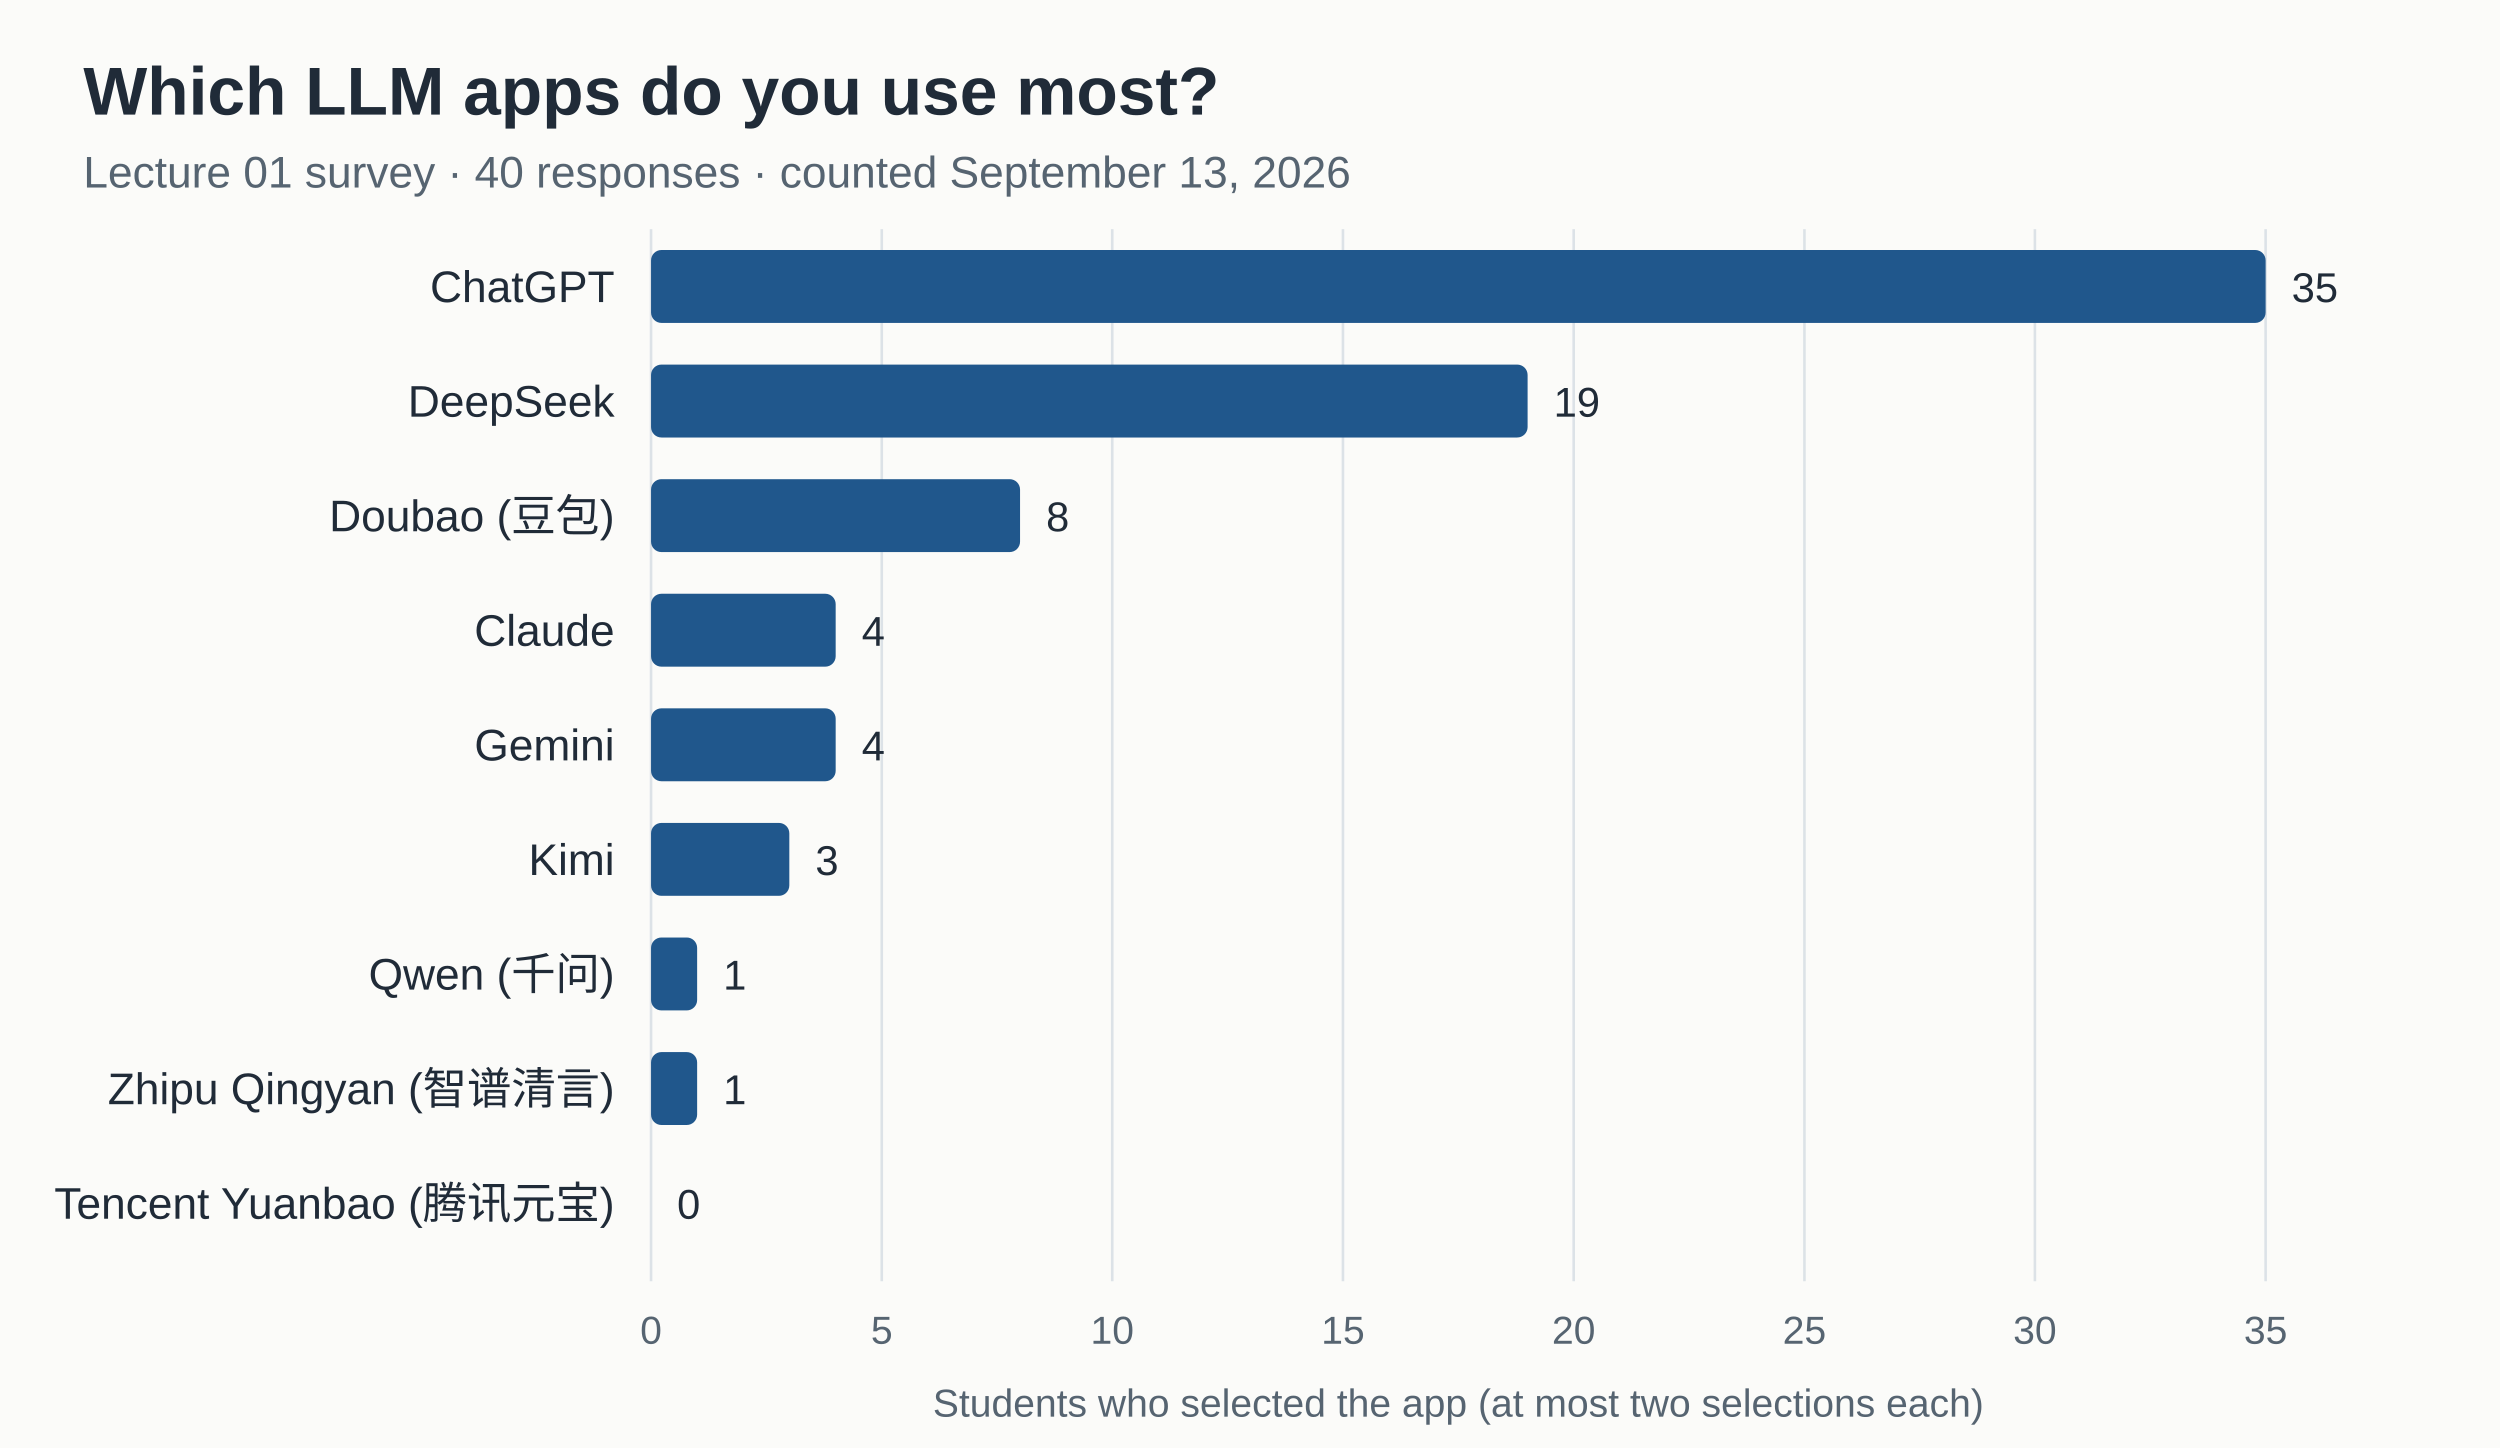
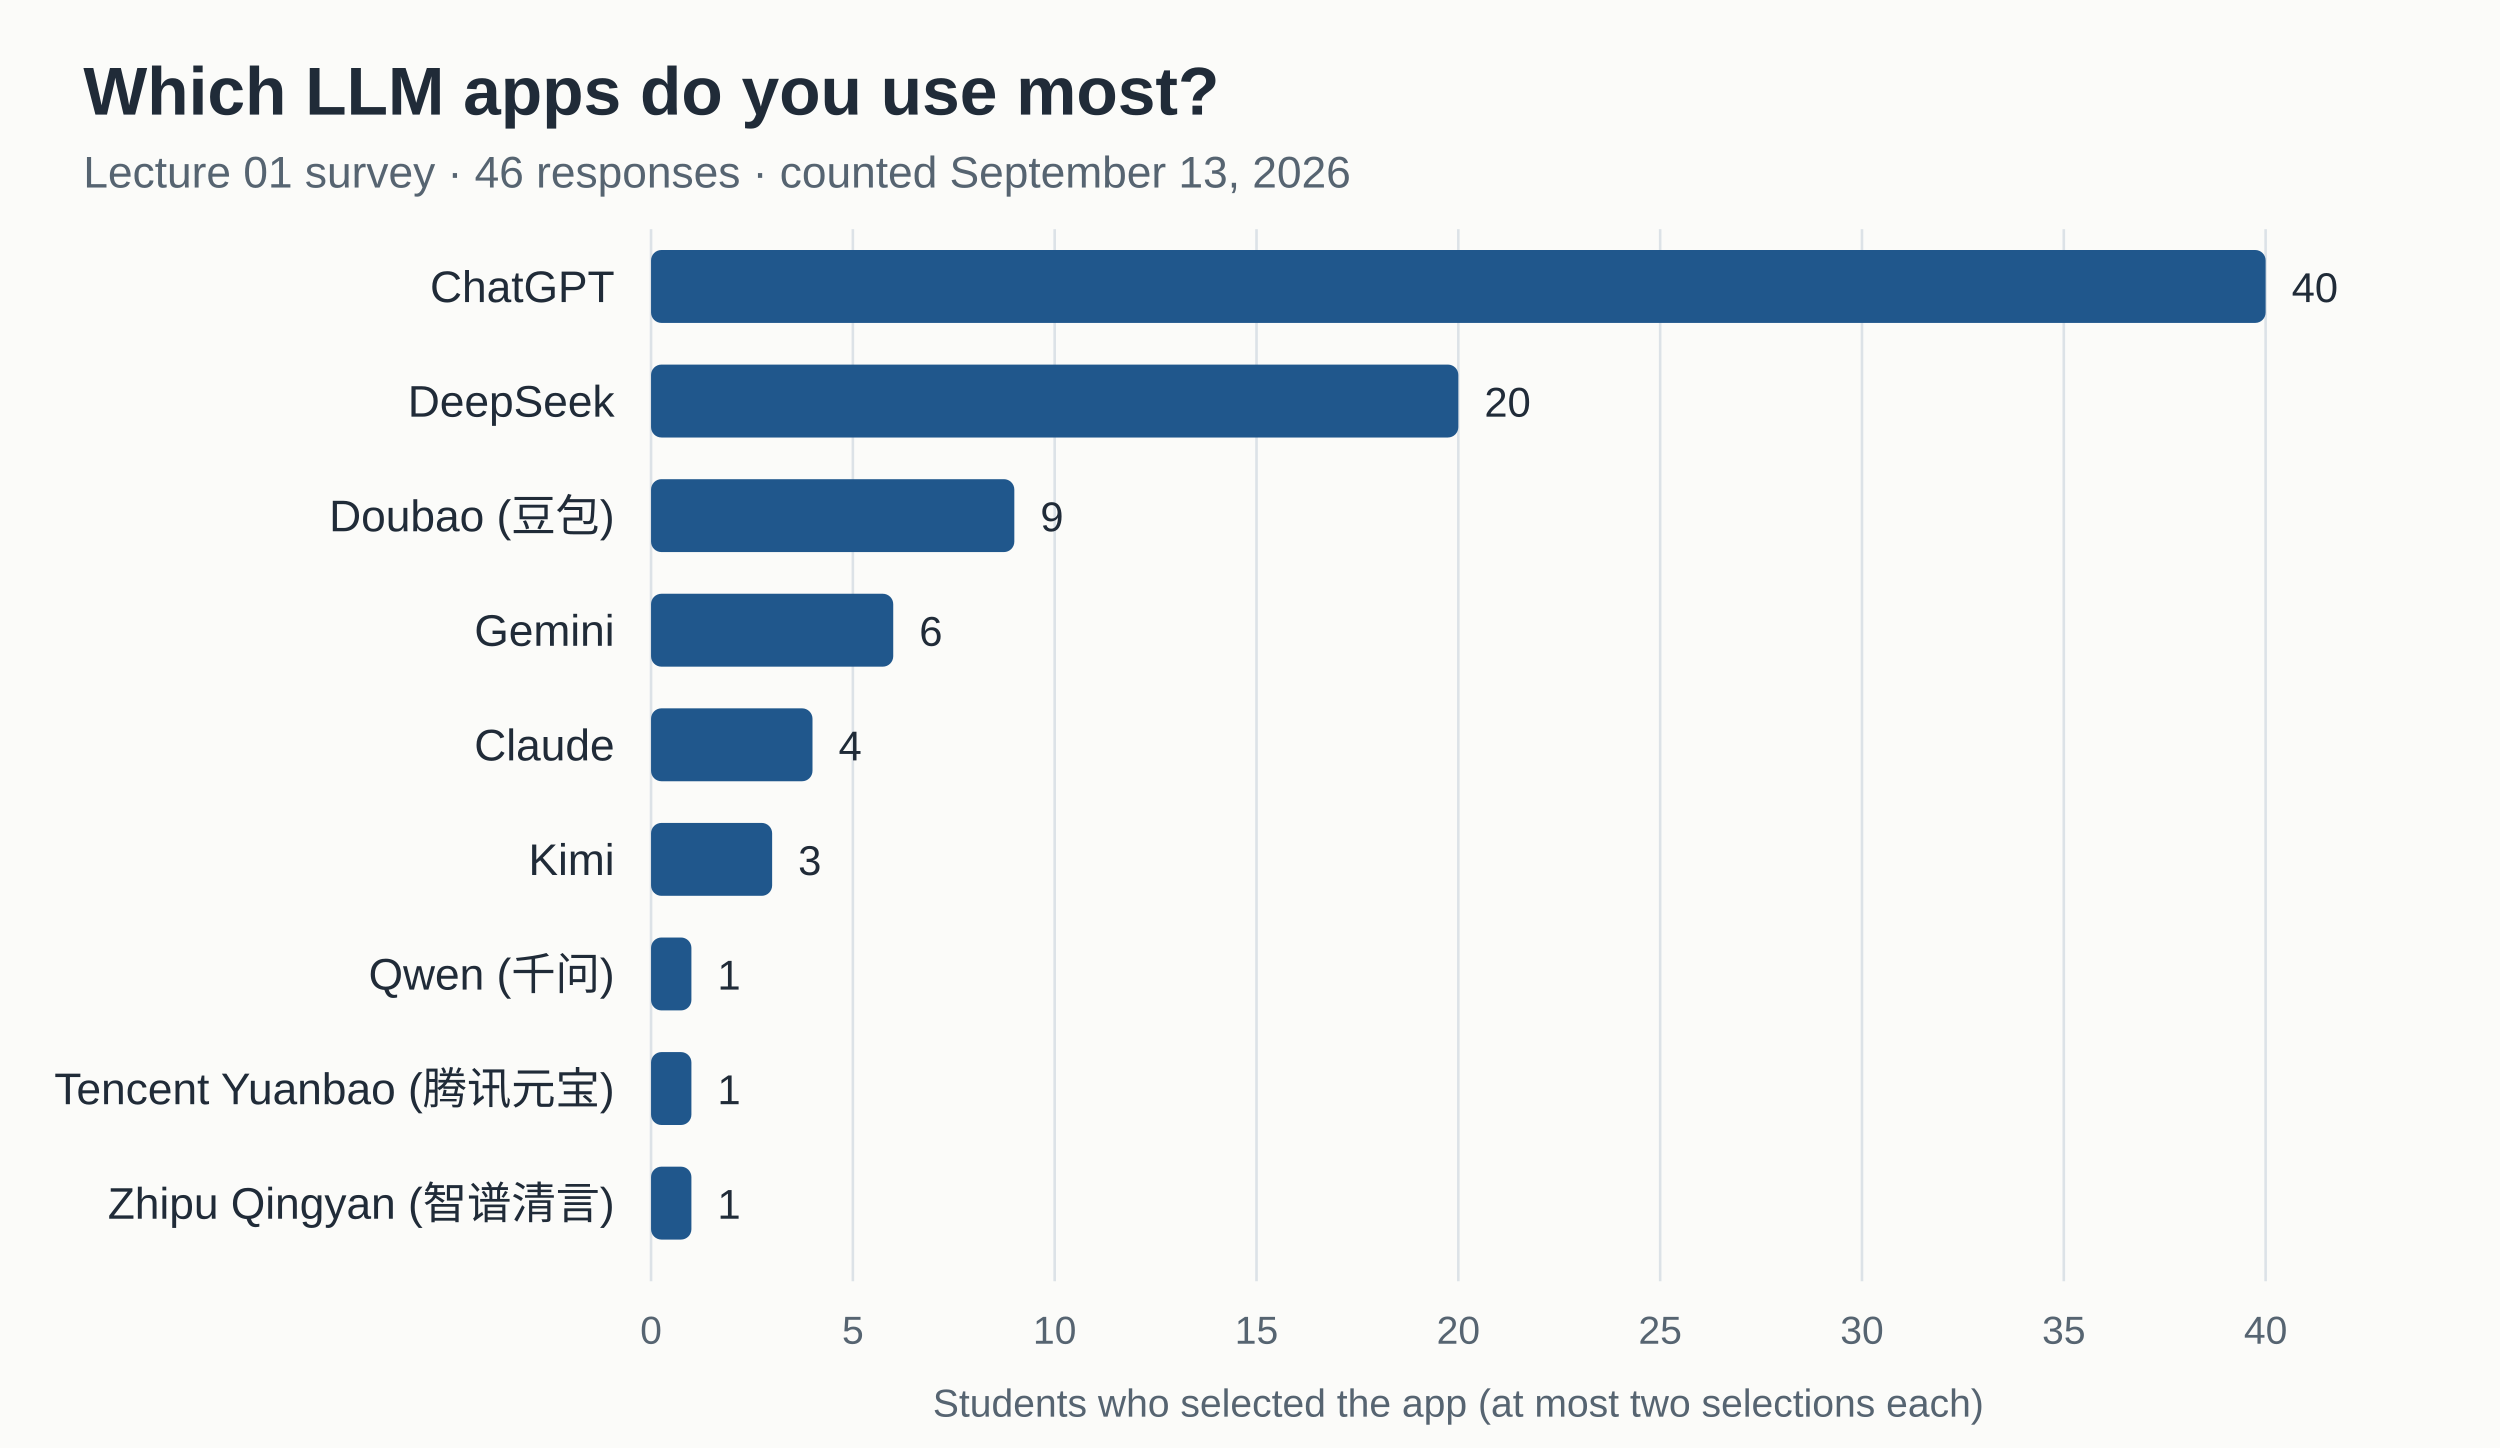
<svg xmlns="http://www.w3.org/2000/svg" width="960" height="556" viewBox="0 0 960 556" role="img" aria-labelledby="chart-title chart-desc" font-family="Arial, Helvetica Neue, PingFang SC, Microsoft YaHei, sans-serif">
  <rect width="960" height="556" fill="#fbfbf9" />
  <text x="32" y="44" font-size="26" font-weight="700" fill="#202b38">Which LLM apps do you use most?</text>
-   <text x="32" y="72" font-size="17" fill="#566471">Lecture 01 survey · 40 responses · counted September 13, 2026</text>
+   <text x="32" y="72" font-size="17" fill="#566471">Lecture 01 survey · 46 responses · counted September 13, 2026</text>
  <line x1="250.0" y1="88" x2="250.0" y2="492" stroke="#dce2e7" stroke-width="1" />
  <text x="250.0" y="516" font-size="15" fill="#566471" text-anchor="middle">0</text>
-   <line x1="338.6" y1="88" x2="338.6" y2="492" stroke="#dce2e7" stroke-width="1" />
-   <text x="338.6" y="516" font-size="15" fill="#566471" text-anchor="middle">5</text>
-   <line x1="427.1" y1="88" x2="427.1" y2="492" stroke="#dce2e7" stroke-width="1" />
-   <text x="427.1" y="516" font-size="15" fill="#566471" text-anchor="middle">10</text>
-   <line x1="515.7" y1="88" x2="515.7" y2="492" stroke="#dce2e7" stroke-width="1" />
-   <text x="515.7" y="516" font-size="15" fill="#566471" text-anchor="middle">15</text>
-   <line x1="604.3" y1="88" x2="604.3" y2="492" stroke="#dce2e7" stroke-width="1" />
-   <text x="604.3" y="516" font-size="15" fill="#566471" text-anchor="middle">20</text>
-   <line x1="692.9" y1="88" x2="692.9" y2="492" stroke="#dce2e7" stroke-width="1" />
-   <text x="692.9" y="516" font-size="15" fill="#566471" text-anchor="middle">25</text>
-   <line x1="781.4" y1="88" x2="781.4" y2="492" stroke="#dce2e7" stroke-width="1" />
-   <text x="781.4" y="516" font-size="15" fill="#566471" text-anchor="middle">30</text>
+   <line x1="327.5" y1="88" x2="327.5" y2="492" stroke="#dce2e7" stroke-width="1" />
+   <text x="327.5" y="516" font-size="15" fill="#566471" text-anchor="middle">5</text>
+   <line x1="405.0" y1="88" x2="405.0" y2="492" stroke="#dce2e7" stroke-width="1" />
+   <text x="405.0" y="516" font-size="15" fill="#566471" text-anchor="middle">10</text>
+   <line x1="482.5" y1="88" x2="482.5" y2="492" stroke="#dce2e7" stroke-width="1" />
+   <text x="482.5" y="516" font-size="15" fill="#566471" text-anchor="middle">15</text>
+   <line x1="560.0" y1="88" x2="560.0" y2="492" stroke="#dce2e7" stroke-width="1" />
+   <text x="560.0" y="516" font-size="15" fill="#566471" text-anchor="middle">20</text>
+   <line x1="637.5" y1="88" x2="637.5" y2="492" stroke="#dce2e7" stroke-width="1" />
+   <text x="637.5" y="516" font-size="15" fill="#566471" text-anchor="middle">25</text>
+   <line x1="715.0" y1="88" x2="715.0" y2="492" stroke="#dce2e7" stroke-width="1" />
+   <text x="715.0" y="516" font-size="15" fill="#566471" text-anchor="middle">30</text>
+   <line x1="792.5" y1="88" x2="792.5" y2="492" stroke="#dce2e7" stroke-width="1" />
+   <text x="792.5" y="516" font-size="15" fill="#566471" text-anchor="middle">35</text>
  <line x1="870.0" y1="88" x2="870.0" y2="492" stroke="#dce2e7" stroke-width="1" />
-   <text x="870.0" y="516" font-size="15" fill="#566471" text-anchor="middle">35</text>
+   <text x="870.0" y="516" font-size="15" fill="#566471" text-anchor="middle">40</text>
  <text x="236" y="116.0" font-size="17" fill="#202b38" text-anchor="end">ChatGPT</text>
  <rect x="250" y="96" width="620.0" height="28" rx="4" fill="#20578c" />
-   <text x="880.0" y="116.0" font-size="16" fill="#202b38">35</text>
+   <text x="880.0" y="116.0" font-size="16" fill="#202b38">40</text>
  <text x="236" y="160.0" font-size="17" fill="#202b38" text-anchor="end">DeepSeek</text>
-   <rect x="250" y="140" width="336.6" height="28" rx="4" fill="#20578c" />
-   <text x="596.6" y="160.0" font-size="16" fill="#202b38">19</text>
+   <rect x="250" y="140" width="310.0" height="28" rx="4" fill="#20578c" />
+   <text x="570.0" y="160.0" font-size="16" fill="#202b38">20</text>
  <text x="236" y="204.0" font-size="17" fill="#202b38" text-anchor="end">Doubao (豆包)</text>
-   <rect x="250" y="184" width="141.7" height="28" rx="4" fill="#20578c" />
-   <text x="401.7" y="204.0" font-size="16" fill="#202b38">8</text>
-   <text x="236" y="248.0" font-size="17" fill="#202b38" text-anchor="end">Claude</text>
-   <rect x="250" y="228" width="70.9" height="28" rx="4" fill="#20578c" />
-   <text x="330.9" y="248.0" font-size="16" fill="#202b38">4</text>
-   <text x="236" y="292.0" font-size="17" fill="#202b38" text-anchor="end">Gemini</text>
-   <rect x="250" y="272" width="70.9" height="28" rx="4" fill="#20578c" />
-   <text x="330.9" y="292.0" font-size="16" fill="#202b38">4</text>
+   <rect x="250" y="184" width="139.5" height="28" rx="4" fill="#20578c" />
+   <text x="399.5" y="204.0" font-size="16" fill="#202b38">9</text>
+   <text x="236" y="248.0" font-size="17" fill="#202b38" text-anchor="end">Gemini</text>
+   <rect x="250" y="228" width="93.0" height="28" rx="4" fill="#20578c" />
+   <text x="353.0" y="248.0" font-size="16" fill="#202b38">6</text>
+   <text x="236" y="292.0" font-size="17" fill="#202b38" text-anchor="end">Claude</text>
+   <rect x="250" y="272" width="62.0" height="28" rx="4" fill="#20578c" />
+   <text x="322.0" y="292.0" font-size="16" fill="#202b38">4</text>
  <text x="236" y="336.0" font-size="17" fill="#202b38" text-anchor="end">Kimi</text>
-   <rect x="250" y="316" width="53.1" height="28" rx="4" fill="#20578c" />
-   <text x="313.1" y="336.0" font-size="16" fill="#202b38">3</text>
+   <rect x="250" y="316" width="46.5" height="28" rx="4" fill="#20578c" />
+   <text x="306.5" y="336.0" font-size="16" fill="#202b38">3</text>
  <text x="236" y="380.0" font-size="17" fill="#202b38" text-anchor="end">Qwen (千问)</text>
-   <rect x="250" y="360" width="17.7" height="28" rx="4" fill="#20578c" />
-   <text x="277.7" y="380.0" font-size="16" fill="#202b38">1</text>
-   <text x="236" y="424.0" font-size="17" fill="#202b38" text-anchor="end">Zhipu Qingyan (智谱清言)</text>
-   <rect x="250" y="404" width="17.7" height="28" rx="4" fill="#20578c" />
-   <text x="277.7" y="424.0" font-size="16" fill="#202b38">1</text>
-   <text x="236" y="468.0" font-size="17" fill="#202b38" text-anchor="end">Tencent Yuanbao (腾讯元宝)</text>
-   <text x="260.0" y="468.0" font-size="16" fill="#202b38">0</text>
+   <rect x="250" y="360" width="15.5" height="28" rx="4" fill="#20578c" />
+   <text x="275.5" y="380.0" font-size="16" fill="#202b38">1</text>
+   <text x="236" y="424.0" font-size="17" fill="#202b38" text-anchor="end">Tencent Yuanbao (腾讯元宝)</text>
+   <rect x="250" y="404" width="15.5" height="28" rx="4" fill="#20578c" />
+   <text x="275.5" y="424.0" font-size="16" fill="#202b38">1</text>
+   <text x="236" y="468.0" font-size="17" fill="#202b38" text-anchor="end">Zhipu Qingyan (智谱清言)</text>
+   <rect x="250" y="448" width="15.5" height="28" rx="4" fill="#20578c" />
+   <text x="275.5" y="468.0" font-size="16" fill="#202b38">1</text>
  <text x="560.0" y="544" font-size="15" fill="#566471" text-anchor="middle">Students who selected the app (at most two selections each)</text>
</svg>
